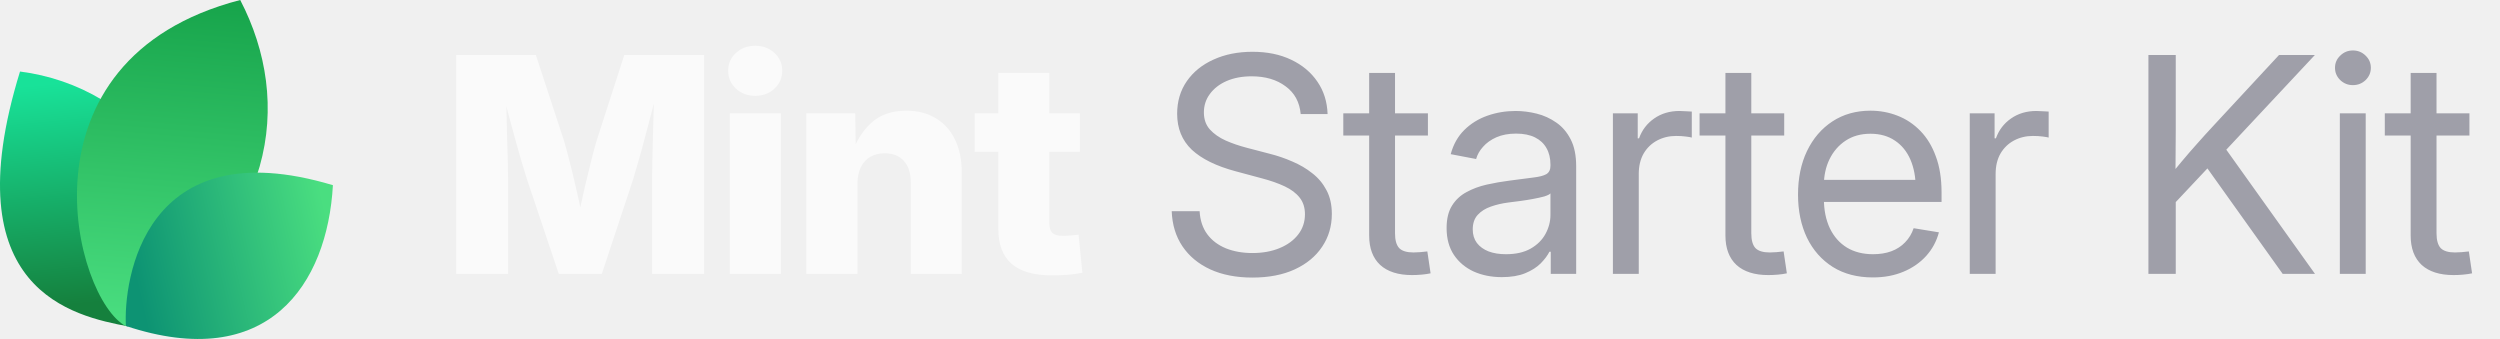
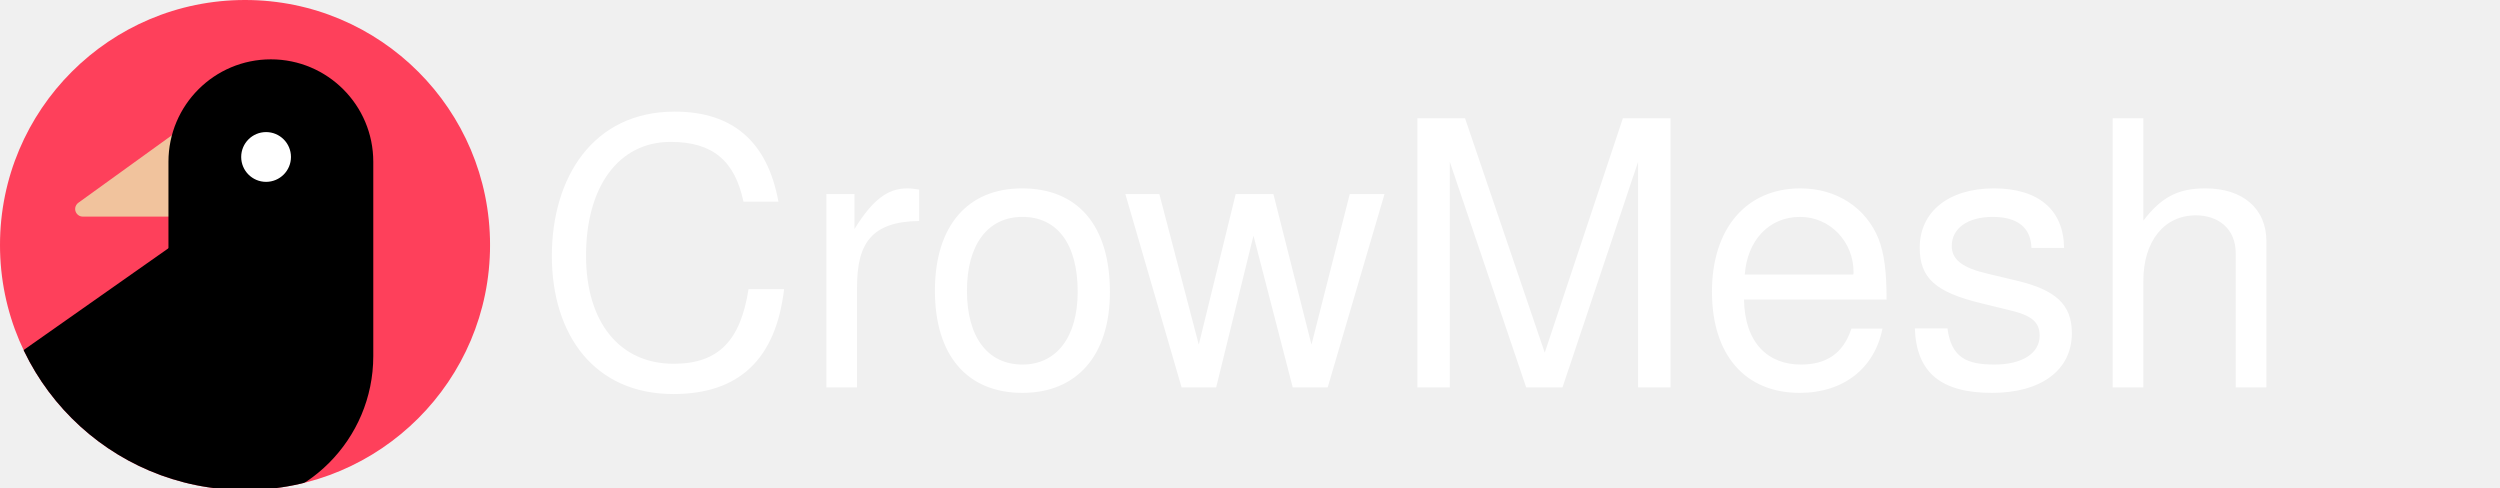
- <svg xmlns="http://www.w3.org/2000/svg" width="177" height="24" viewBox="0 0 177 24" fill="none">
-   <path d="M9.061 23.108C5.268 22.377 -3.391 20.627 1.417 5.064C9.634 6.099 16.973 14.064 9.061 23.108Z" fill="url(#paint0_linear_17557_2145)" />
-   <path d="M8.919 23.094C5.276 21.222 0.784 4.209 17.007 0C20.757 7.193 19.621 16.545 8.919 23.094Z" fill="url(#paint1_linear_17557_2145)" />
-   <path d="M8.914 23.079C8.735 19.882 10.159 9.085 23.57 13.111C23.181 20.123 18.984 26.418 8.914 23.079Z" fill="url(#paint2_linear_17557_2145)" />
-   <path d="M32.301 19.392V3.894H37.938L39.925 9.948C40.036 10.315 40.164 10.787 40.31 11.362C40.462 11.938 40.611 12.552 40.757 13.204C40.91 13.855 41.048 14.483 41.173 15.086C41.305 15.682 41.412 16.192 41.495 16.615H40.695C40.771 16.192 40.871 15.682 40.996 15.086C41.128 14.49 41.267 13.866 41.412 13.214C41.565 12.562 41.714 11.948 41.86 11.373C42.005 10.79 42.133 10.315 42.244 9.948L44.2 3.894H49.848V19.392H46.166V12.704C46.166 12.357 46.173 11.917 46.187 11.383C46.2 10.849 46.214 10.27 46.228 9.646C46.249 9.022 46.266 8.391 46.28 7.753C46.301 7.115 46.311 6.519 46.311 5.964H46.623C46.485 6.561 46.332 7.181 46.166 7.826C45.999 8.471 45.833 9.102 45.666 9.719C45.507 10.336 45.351 10.901 45.198 11.414C45.053 11.928 44.928 12.357 44.824 12.704L42.608 19.392H39.561L37.314 12.704C37.203 12.357 37.072 11.928 36.919 11.414C36.773 10.901 36.614 10.34 36.441 9.729C36.274 9.112 36.104 8.481 35.931 7.836C35.764 7.192 35.608 6.567 35.463 5.964H35.827C35.834 6.512 35.844 7.105 35.858 7.743C35.872 8.374 35.886 9.005 35.9 9.636C35.92 10.26 35.938 10.839 35.952 11.373C35.965 11.907 35.972 12.351 35.972 12.704V19.392H32.301ZM51.668 19.392V8.024H55.288V19.392H51.668ZM53.468 6.786C52.927 6.786 52.473 6.616 52.105 6.276C51.738 5.93 51.554 5.507 51.554 5.007C51.554 4.508 51.738 4.088 52.105 3.749C52.473 3.409 52.927 3.239 53.468 3.239C54.009 3.239 54.463 3.409 54.83 3.749C55.198 4.082 55.382 4.501 55.382 5.007C55.382 5.507 55.198 5.93 54.83 6.276C54.463 6.616 54.009 6.786 53.468 6.786ZM60.708 13.027V19.392H57.088V8.024H60.551L60.593 10.967H60.281C60.593 10.024 61.061 9.268 61.685 8.7C62.309 8.124 63.138 7.836 64.171 7.836C64.975 7.836 65.672 8.017 66.262 8.377C66.851 8.731 67.302 9.234 67.614 9.885C67.933 10.537 68.092 11.307 68.092 12.194V19.392H64.483V12.912C64.483 12.26 64.32 11.754 63.994 11.394C63.675 11.033 63.221 10.853 62.632 10.853C62.25 10.853 61.914 10.936 61.623 11.102C61.332 11.269 61.106 11.515 60.947 11.841C60.787 12.16 60.708 12.555 60.708 13.027ZM76.456 8.024V10.749H69.008V8.024H76.456ZM70.683 5.163H74.292V15.783C74.292 16.102 74.361 16.334 74.5 16.48C74.646 16.625 74.899 16.698 75.259 16.698C75.405 16.698 75.596 16.688 75.831 16.667C76.074 16.646 76.251 16.629 76.362 16.615L76.632 19.309C76.313 19.378 75.963 19.427 75.582 19.455C75.207 19.482 74.836 19.496 74.469 19.496C73.2 19.496 72.25 19.222 71.619 18.674C70.995 18.127 70.683 17.308 70.683 16.22V5.163Z" fill="#FAFAFA" />
-   <path d="M88.667 19.652C87.523 19.652 86.528 19.458 85.682 19.07C84.843 18.681 84.188 18.137 83.716 17.437C83.245 16.736 82.992 15.908 82.957 14.951H84.933C84.968 15.596 85.148 16.14 85.474 16.584C85.8 17.021 86.24 17.354 86.795 17.582C87.35 17.804 87.974 17.915 88.667 17.915C89.388 17.915 90.026 17.801 90.581 17.572C91.143 17.343 91.583 17.024 91.902 16.615C92.228 16.199 92.391 15.717 92.391 15.169C92.391 14.698 92.266 14.306 92.017 13.994C91.767 13.675 91.413 13.408 90.956 13.193C90.498 12.978 89.954 12.787 89.323 12.621L87.502 12.132C86.123 11.765 85.082 11.255 84.382 10.603C83.689 9.944 83.342 9.095 83.342 8.055C83.342 7.174 83.571 6.404 84.028 5.746C84.486 5.087 85.117 4.577 85.921 4.217C86.726 3.849 87.645 3.666 88.678 3.666C89.718 3.666 90.63 3.853 91.413 4.227C92.204 4.602 92.824 5.122 93.275 5.787C93.726 6.446 93.965 7.209 93.993 8.076H92.089C92.013 7.23 91.656 6.574 91.018 6.11C90.387 5.638 89.586 5.403 88.615 5.403C87.95 5.403 87.36 5.513 86.847 5.735C86.341 5.957 85.946 6.262 85.661 6.651C85.377 7.032 85.235 7.469 85.235 7.961C85.235 8.447 85.377 8.849 85.661 9.168C85.946 9.48 86.317 9.74 86.774 9.948C87.232 10.149 87.724 10.319 88.251 10.457L89.884 10.884C90.439 11.023 90.977 11.206 91.496 11.435C92.023 11.657 92.495 11.934 92.911 12.267C93.334 12.593 93.67 12.995 93.92 13.474C94.17 13.945 94.294 14.504 94.294 15.149C94.294 16.015 94.066 16.788 93.608 17.468C93.157 18.148 92.512 18.681 91.673 19.07C90.834 19.458 89.832 19.652 88.667 19.652ZM101.097 8.024V9.594H95.106V8.024H101.097ZM96.937 5.163H98.767V16.521C98.767 17 98.865 17.347 99.059 17.562C99.26 17.77 99.6 17.874 100.078 17.874C100.21 17.874 100.366 17.867 100.546 17.853C100.733 17.832 100.903 17.815 101.056 17.801L101.285 19.351C101.097 19.392 100.886 19.423 100.65 19.444C100.414 19.465 100.189 19.475 99.974 19.475C98.996 19.475 98.244 19.236 97.717 18.758C97.197 18.272 96.937 17.579 96.937 16.677V5.163ZM106.33 19.621C105.595 19.621 104.932 19.489 104.343 19.226C103.754 18.955 103.285 18.564 102.939 18.05C102.592 17.53 102.419 16.896 102.419 16.147C102.419 15.495 102.547 14.965 102.804 14.556C103.06 14.146 103.403 13.828 103.833 13.599C104.263 13.363 104.742 13.186 105.269 13.068C105.796 12.95 106.333 12.857 106.881 12.787C107.574 12.69 108.132 12.617 108.555 12.569C108.978 12.52 109.287 12.441 109.481 12.33C109.675 12.212 109.772 12.014 109.772 11.737V11.654C109.772 11.203 109.679 10.815 109.492 10.489C109.311 10.163 109.041 9.91 108.68 9.729C108.32 9.549 107.872 9.459 107.338 9.459C106.805 9.459 106.34 9.546 105.945 9.719C105.556 9.892 105.241 10.118 104.998 10.395C104.755 10.665 104.593 10.953 104.509 11.258L102.71 10.915C102.897 10.222 103.22 9.65 103.677 9.199C104.135 8.748 104.679 8.412 105.31 8.19C105.941 7.968 106.607 7.857 107.307 7.857C107.8 7.857 108.295 7.92 108.795 8.044C109.301 8.169 109.765 8.381 110.188 8.679C110.611 8.97 110.951 9.369 111.208 9.875C111.464 10.374 111.593 11.005 111.593 11.768V19.392H109.793V17.822H109.7C109.568 18.085 109.363 18.359 109.086 18.643C108.809 18.921 108.444 19.153 107.994 19.34C107.543 19.527 106.988 19.621 106.33 19.621ZM106.621 17.998C107.321 17.998 107.904 17.867 108.368 17.603C108.84 17.333 109.19 16.986 109.419 16.563C109.654 16.133 109.772 15.682 109.772 15.211V13.692C109.703 13.769 109.554 13.841 109.325 13.911C109.096 13.973 108.829 14.032 108.524 14.088C108.226 14.143 107.921 14.192 107.609 14.233C107.304 14.275 107.033 14.309 106.798 14.337C106.354 14.393 105.938 14.49 105.549 14.628C105.168 14.76 104.86 14.954 104.624 15.211C104.388 15.467 104.27 15.811 104.27 16.241C104.27 16.615 104.367 16.934 104.561 17.198C104.762 17.461 105.04 17.662 105.393 17.801C105.747 17.933 106.156 17.998 106.621 17.998ZM114.193 19.392V8.024H115.951V9.792H116.045C116.253 9.209 116.61 8.741 117.116 8.388C117.622 8.034 118.219 7.857 118.905 7.857C119.058 7.857 119.217 7.864 119.384 7.878C119.55 7.885 119.682 7.892 119.779 7.899V9.74C119.716 9.719 119.578 9.695 119.363 9.667C119.155 9.639 118.922 9.625 118.666 9.625C118.174 9.625 117.726 9.733 117.324 9.948C116.922 10.163 116.603 10.471 116.367 10.874C116.138 11.276 116.024 11.758 116.024 12.319V19.392H114.193ZM126.322 8.024V9.594H120.33V8.024H126.322ZM122.161 5.163H123.992V16.521C123.992 17 124.089 17.347 124.283 17.562C124.484 17.77 124.824 17.874 125.302 17.874C125.434 17.874 125.59 17.867 125.77 17.853C125.958 17.832 126.127 17.815 126.28 17.801L126.509 19.351C126.322 19.392 126.11 19.423 125.874 19.444C125.639 19.465 125.413 19.475 125.198 19.475C124.221 19.475 123.468 19.236 122.941 18.758C122.421 18.272 122.161 17.579 122.161 16.677V5.163ZM132.604 19.642C131.502 19.642 130.555 19.396 129.765 18.903C128.974 18.404 128.364 17.714 127.934 16.834C127.511 15.946 127.3 14.927 127.3 13.775C127.3 12.611 127.511 11.584 127.934 10.697C128.364 9.802 128.964 9.102 129.734 8.596C130.51 8.089 131.408 7.836 132.428 7.836C133.1 7.836 133.738 7.954 134.341 8.19C134.952 8.426 135.489 8.783 135.954 9.261C136.425 9.74 136.793 10.343 137.056 11.071C137.327 11.792 137.462 12.645 137.462 13.63V14.296H128.433V12.735H136.463L135.631 13.297C135.631 12.541 135.506 11.876 135.257 11.3C135.007 10.725 134.643 10.277 134.165 9.958C133.686 9.632 133.107 9.469 132.428 9.469C131.748 9.469 131.162 9.632 130.67 9.958C130.177 10.284 129.796 10.725 129.526 11.279C129.262 11.827 129.13 12.441 129.13 13.12V14.046C129.13 14.864 129.273 15.572 129.557 16.168C129.841 16.757 130.243 17.211 130.763 17.53C131.283 17.842 131.901 17.998 132.615 17.998C133.093 17.998 133.523 17.929 133.905 17.79C134.293 17.645 134.619 17.433 134.882 17.156C135.153 16.879 135.354 16.546 135.486 16.157L137.275 16.449C137.108 17.08 136.81 17.634 136.38 18.113C135.95 18.591 135.413 18.966 134.768 19.236C134.123 19.507 133.402 19.642 132.604 19.642ZM139.459 19.392V8.024H141.217V9.792H141.311C141.519 9.209 141.876 8.741 142.382 8.388C142.888 8.034 143.485 7.857 144.171 7.857C144.324 7.857 144.483 7.864 144.649 7.878C144.816 7.885 144.948 7.892 145.045 7.899V9.74C144.982 9.719 144.844 9.695 144.629 9.667C144.421 9.639 144.188 9.625 143.932 9.625C143.439 9.625 142.992 9.733 142.59 9.948C142.188 10.163 141.869 10.471 141.633 10.874C141.404 11.276 141.29 11.758 141.29 12.319V19.392H139.459ZM153.429 14.961V12.715C153.783 12.257 154.136 11.82 154.49 11.404C154.844 10.981 155.204 10.565 155.572 10.156C155.939 9.74 156.314 9.327 156.695 8.918L161.355 3.894H163.893L157.277 10.967H157.184L153.429 14.961ZM152.108 19.392V3.894H154.043V9.241L154.022 12.559L154.043 13.505V19.392H152.108ZM161.615 19.392L155.967 11.477L157.173 9.969L163.903 19.392H161.615ZM165.661 19.392V8.024H167.492V19.392H165.661ZM166.587 6.027C166.24 6.027 165.942 5.909 165.692 5.673C165.443 5.43 165.318 5.139 165.318 4.799C165.318 4.459 165.443 4.172 165.692 3.936C165.942 3.693 166.24 3.572 166.587 3.572C166.934 3.572 167.232 3.693 167.482 3.936C167.731 4.172 167.856 4.459 167.856 4.799C167.856 5.139 167.731 5.43 167.482 5.673C167.232 5.909 166.934 6.027 166.587 6.027ZM174.836 8.024V9.594H168.844V8.024H174.836ZM170.675 5.163H172.506V16.521C172.506 17 172.603 17.347 172.797 17.562C172.998 17.77 173.338 17.874 173.816 17.874C173.948 17.874 174.104 17.867 174.284 17.853C174.472 17.832 174.641 17.815 174.794 17.801L175.023 19.351C174.836 19.392 174.624 19.423 174.388 19.444C174.153 19.465 173.927 19.475 173.712 19.475C172.735 19.475 171.982 19.236 171.455 18.758C170.935 18.272 170.675 17.579 170.675 16.677V5.163Z" fill="#9F9FA9" />
+ <svg xmlns="http://www.w3.org/2000/svg" xmlns:xlink="http://www.w3.org/1999/xlink" width="200px" height="39px" viewBox="0 0 200 39" version="1.1">
  <defs>
-     <linearGradient id="paint0_linear_17557_2145" x1="3.776" y1="5.916" x2="5.232" y2="21.559" gradientUnits="userSpaceOnUse">
-       <stop stop-color="#18E299" />
-       <stop offset="1" stop-color="#15803D" />
-     </linearGradient>
-     <linearGradient id="paint1_linear_17557_2145" x1="12.171" y1="-0.718" x2="10.19" y2="22.983" gradientUnits="userSpaceOnUse">
-       <stop stop-color="#16A34A" />
-       <stop offset="1" stop-color="#4ADE80" />
-     </linearGradient>
-     <linearGradient id="paint2_linear_17557_2145" x1="23.133" y1="15.353" x2="9.338" y2="18.52" gradientUnits="userSpaceOnUse">
-       <stop stop-color="#4ADE80" />
-       <stop offset="1" stop-color="#0D9373" />
-     </linearGradient>
+     <rect id="path-1" x="0" y="0" width="39.204" height="39.204" rx="19.602" />
  </defs>
+   <g id="dark" stroke="none" stroke-width="1" fill="none" fill-rule="evenodd">
+     <g id="512备份-3">
+       <mask id="mask-2" fill="white">
+         <use xlink:href="#path-1" />
+       </mask>
+       <use id="矩形" fill="#FE405B" xlink:href="#path-1" />
+       <g id="编组-3" mask="url(#mask-2)">
+         <g transform="translate(1.5544, 4.7473)">
+           <path d="M12.937,5.539 L4.713,11.474 C4.438,11.672 4.376,12.055 4.574,12.329 C4.69,12.489 4.874,12.583 5.071,12.583 L14.713,12.583 L14.713,12.583 L12.937,5.539 Z" id="路径-2" fill="#F1C39D" />
+           <path d="M20.115,0 C24.64,0 28.308,3.668 28.308,8.193 L28.308,23.737 C28.308,30.418 22.891,35.835 16.21,35.835 L11.922,35.835 L11.922,35.835 L11.922,8.193 C11.922,3.668 15.59,0 20.115,0 Z" id="矩形" fill="#000000" />
+           <circle id="椭圆形" fill="#FFFFFF" cx="19.732" cy="7.81" r="1.991" />
+           <polygon id="路径" fill="#000000" points="0 23.493 13.673 13.881 15.15 38.037 1.489 30.152" />
+         </g>
+       </g>
+     </g>
+     <text id="CrowMesh" font-family="HelveticaNeue-Medium, Helvetica Neue" font-size="29.528" font-weight="400" fill="#FFFFFF">
+       <tspan x="42.726" y="30.991">CrowMesh</tspan>
+     </text>
+   </g>
</svg>
